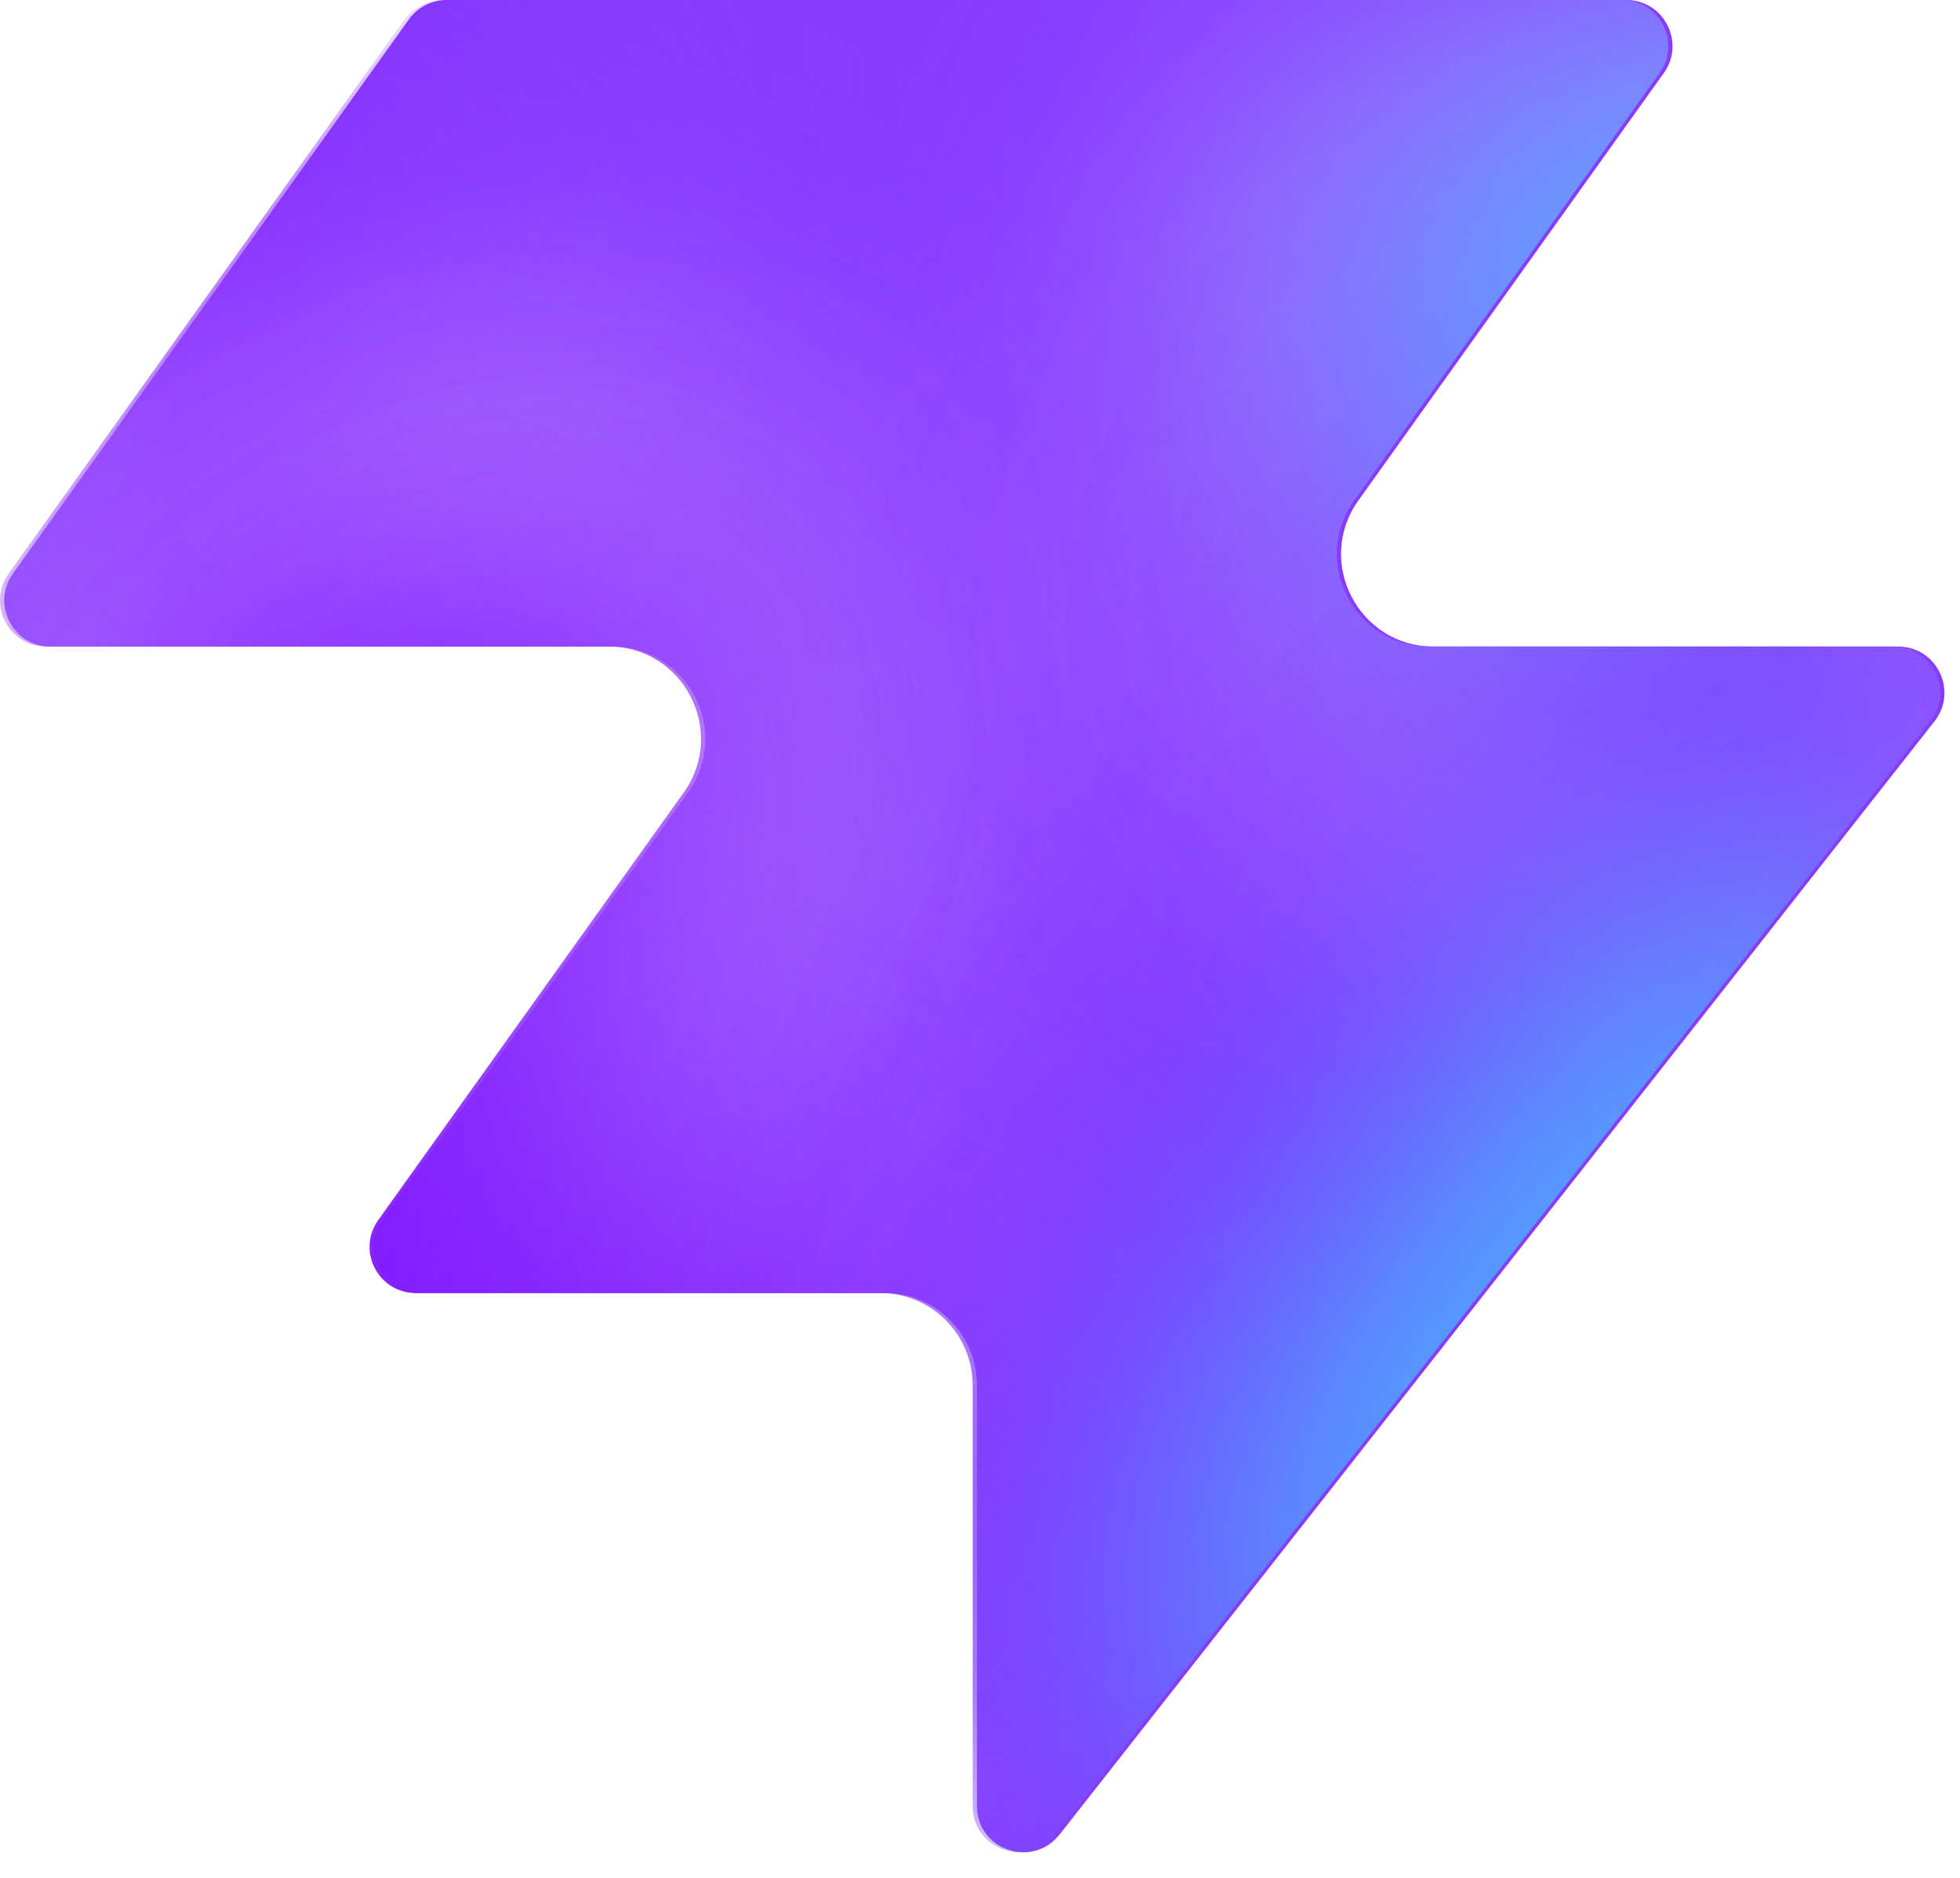
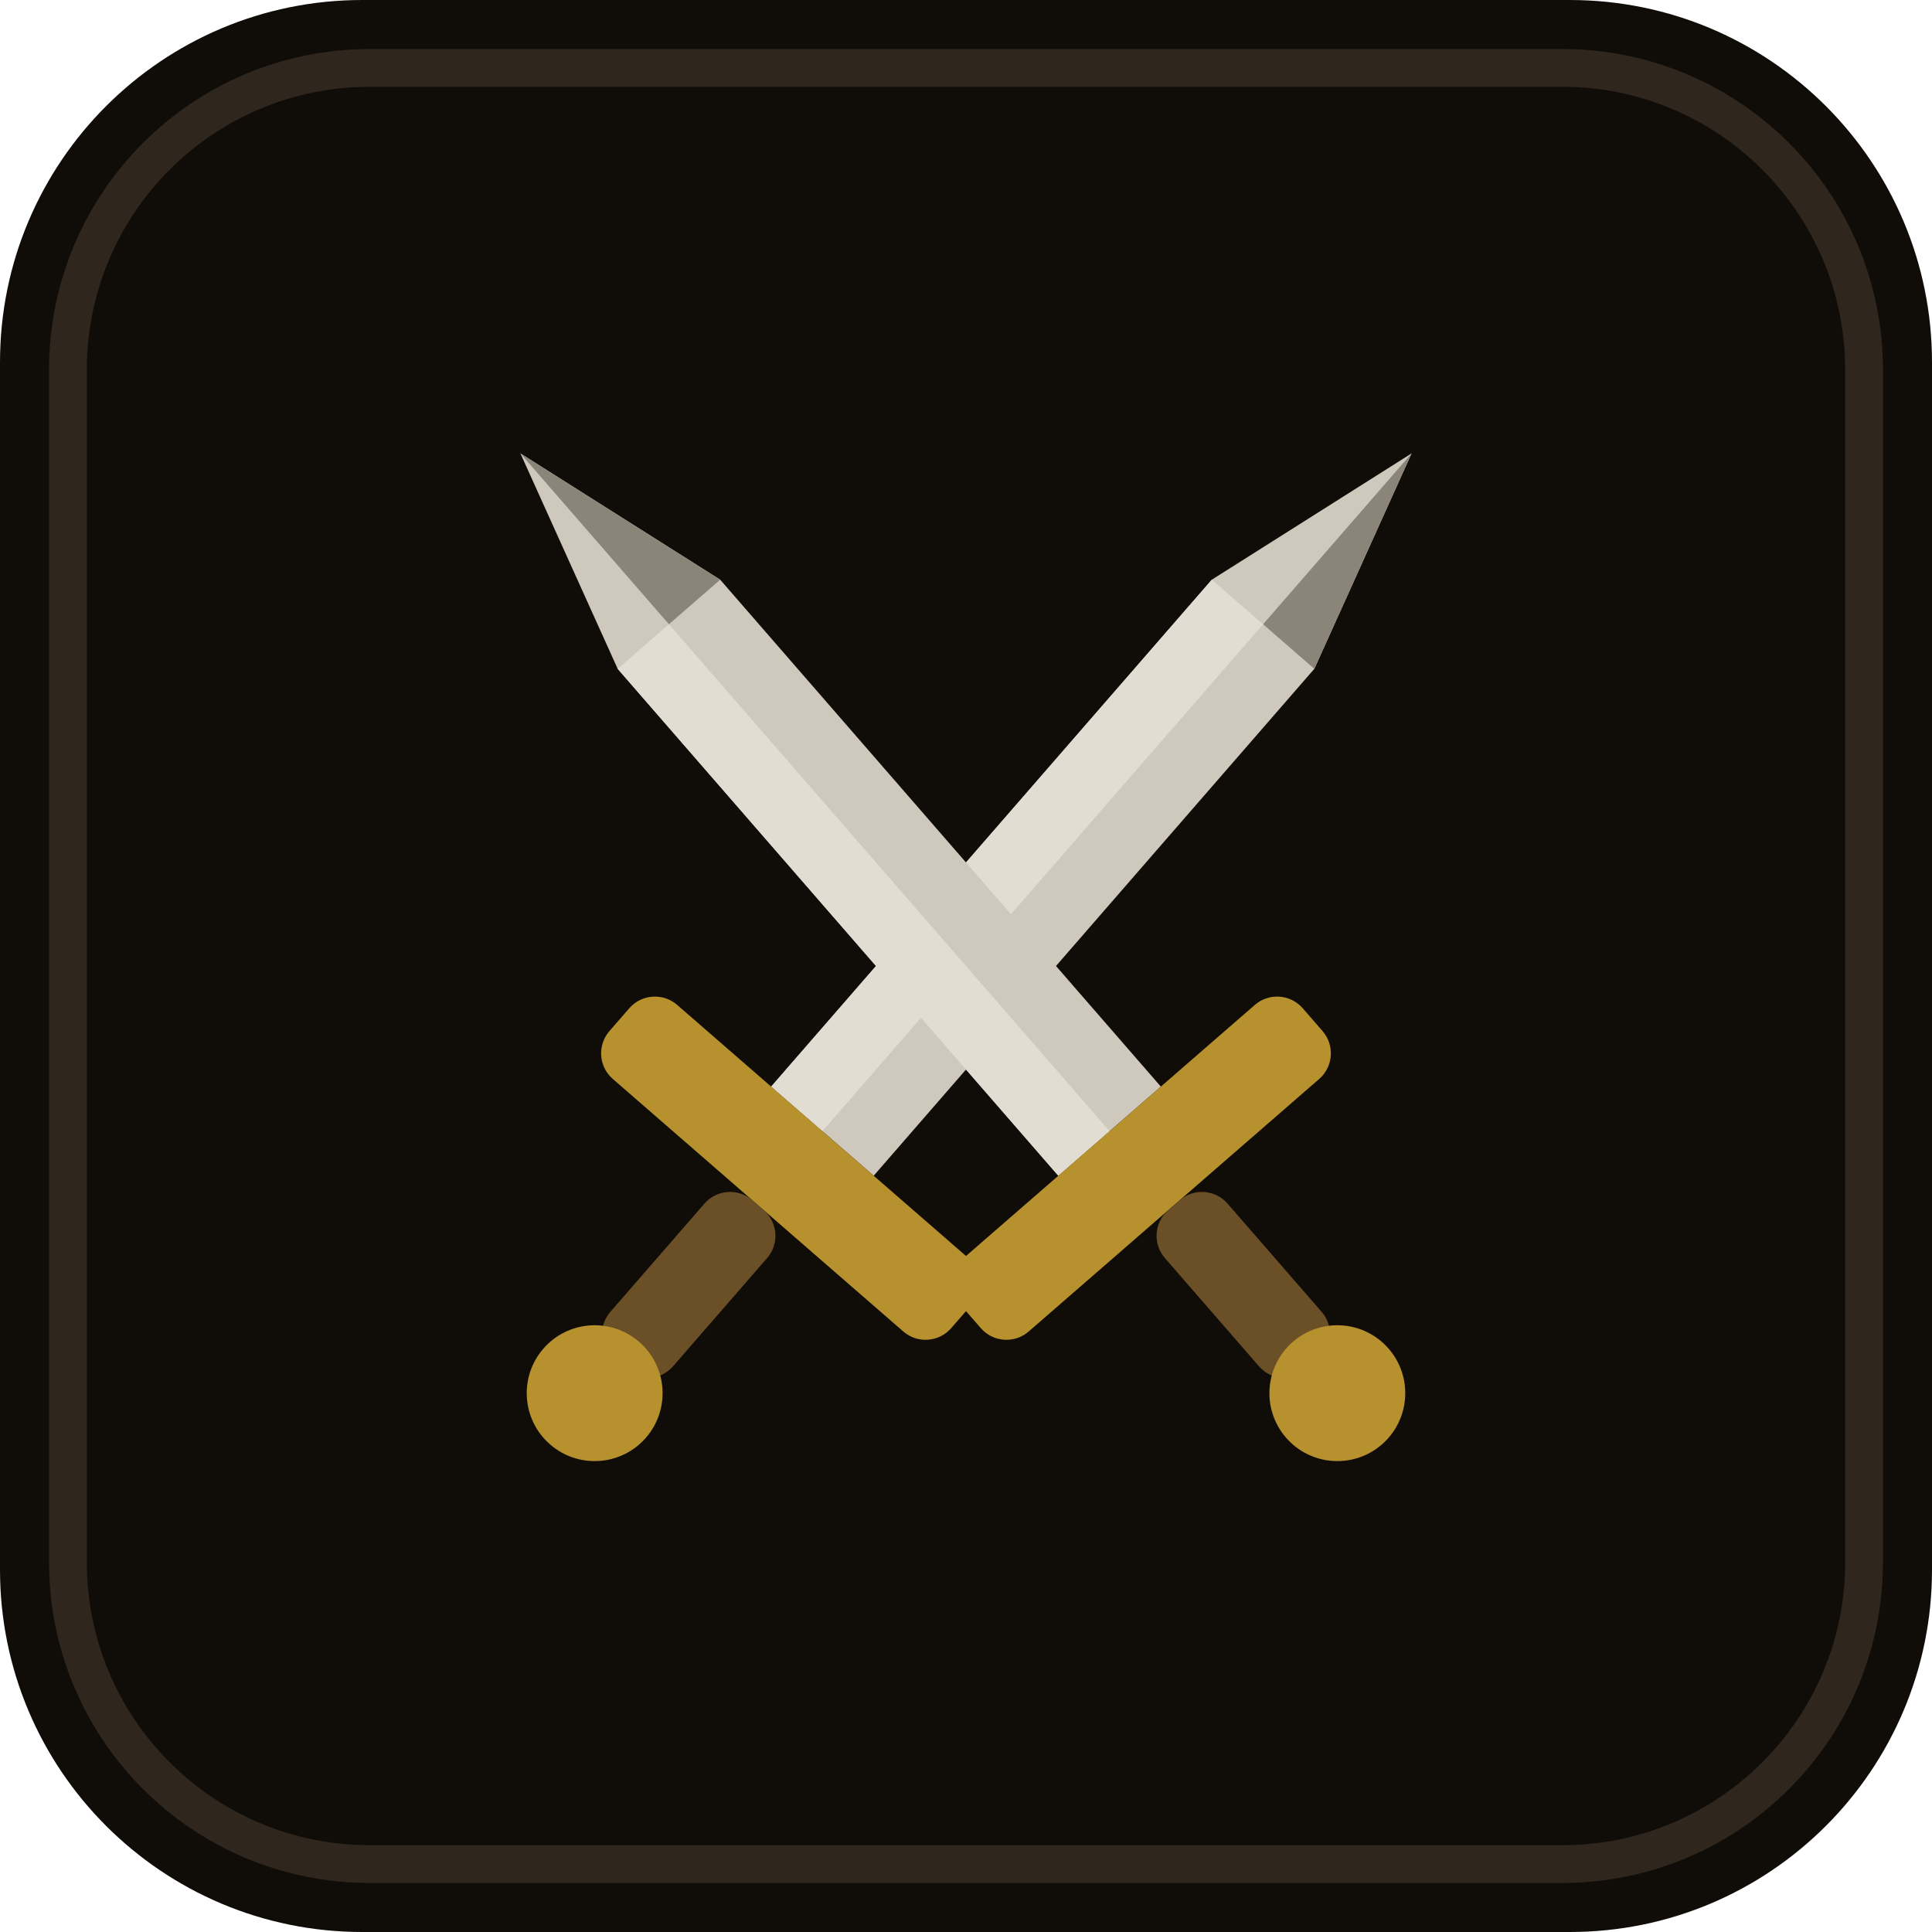
- <svg xmlns="http://www.w3.org/2000/svg" width="48" height="46" fill="none" viewBox="0 0 48 46">
-   <path fill="#863bff" d="M25.946 44.938c-.664.845-2.021.375-2.021-.698V33.937a2.26 2.26 0 0 0-2.262-2.262H10.287c-.92 0-1.456-1.04-.92-1.788l7.48-10.471c1.07-1.497 0-3.578-1.842-3.578H1.237c-.92 0-1.456-1.04-.92-1.788L10.013.474c.214-.297.556-.474.92-.474h28.894c.92 0 1.456 1.04.92 1.788l-7.48 10.471c-1.07 1.498 0 3.579 1.842 3.579h11.377c.943 0 1.473 1.088.89 1.83L25.947 44.94z" style="fill:#863bff;fill:color(display-p3 .525 .23 1);fill-opacity:1" />
-   <mask id="a" width="48" height="46" x="0" y="0" maskUnits="userSpaceOnUse" style="mask-type:alpha">
-     <path fill="#000" d="M25.842 44.938c-.664.844-2.021.375-2.021-.698V33.937a2.26 2.26 0 0 0-2.262-2.262H10.183c-.92 0-1.456-1.04-.92-1.788l7.48-10.471c1.07-1.498 0-3.579-1.842-3.579H1.133c-.92 0-1.456-1.04-.92-1.787L9.91.473c.214-.297.556-.474.92-.474h28.894c.92 0 1.456 1.04.92 1.788l-7.48 10.471c-1.07 1.498 0 3.578 1.842 3.578h11.377c.943 0 1.473 1.088.89 1.832L25.843 44.94z" style="fill:#000;fill-opacity:1" />
-   </mask>
-   <g mask="url(#a)">
-     <g filter="url(#b)">
-       <ellipse cx="5.508" cy="14.704" fill="#ede6ff" rx="5.508" ry="14.704" style="fill:#ede6ff;fill:color(display-p3 .927 .903 1);fill-opacity:1" transform="matrix(.00324 1 1 -.00324 -4.47 31.516)" />
+ <svg xmlns="http://www.w3.org/2000/svg" width="512" height="512" viewBox="0 0 512 512" role="img" aria-label="Progress Quest II">
+   <rect width="512" height="512" rx="96" fill="#100d09" />
+   <rect x="18" y="18" width="476" height="476" rx="80" fill="none" stroke="#2f271d" stroke-width="10" />
+   <defs>
+     <g id="sword">
+       <path d="M256 76 L274 136 L274 314 L238 314 L238 136 Z" fill="#cfc9bd" />
+       <path d="M256 76 L274 136 L256 136 Z" fill="#8b8478" />
+       <path d="M238 136 L256 136 L256 314 L238 314 Z" fill="#e2ddd3" />
+       <rect x="196" y="314" width="120" height="26" rx="9" fill="#b8912f" />
+       <rect x="245" y="340" width="22" height="56" rx="9" fill="#6b4f27" />
+       <circle cx="256" cy="406" r="18" fill="#b8912f" />
    </g>
-     <g filter="url(#c)">
-       <ellipse cx="10.399" cy="29.851" fill="#ede6ff" rx="10.399" ry="29.851" style="fill:#ede6ff;fill:color(display-p3 .927 .903 1);fill-opacity:1" transform="matrix(.00324 1 1 -.00324 -39.328 7.883)" />
-     </g>
-     <g filter="url(#d)">
-       <ellipse cx="5.508" cy="30.487" fill="#7e14ff" rx="5.508" ry="30.487" style="fill:#7e14ff;fill:color(display-p3 .492 .077 1);fill-opacity:1" transform="rotate(89.814 -25.913 -14.639)scale(1 -1)" />
-     </g>
-     <g filter="url(#e)">
-       <ellipse cx="5.508" cy="30.599" fill="#7e14ff" rx="5.508" ry="30.599" style="fill:#7e14ff;fill:color(display-p3 .492 .077 1);fill-opacity:1" transform="rotate(89.814 -32.644 -3.334)scale(1 -1)" />
-     </g>
-     <g filter="url(#f)">
-       <ellipse cx="5.508" cy="30.599" fill="#7e14ff" rx="5.508" ry="30.599" style="fill:#7e14ff;fill:color(display-p3 .492 .077 1);fill-opacity:1" transform="matrix(.00324 1 1 -.00324 -34.34 30.47)" />
-     </g>
-     <g filter="url(#g)">
-       <ellipse cx="14.072" cy="22.078" fill="#ede6ff" rx="14.072" ry="22.078" style="fill:#ede6ff;fill:color(display-p3 .927 .903 1);fill-opacity:1" transform="rotate(93.35 24.506 48.493)scale(-1 1)" />
-     </g>
-     <g filter="url(#h)">
-       <ellipse cx="3.47" cy="21.501" fill="#7e14ff" rx="3.47" ry="21.501" style="fill:#7e14ff;fill:color(display-p3 .492 .077 1);fill-opacity:1" transform="rotate(89.009 28.708 47.59)scale(-1 1)" />
-     </g>
-     <g filter="url(#i)">
-       <ellipse cx="3.47" cy="21.501" fill="#7e14ff" rx="3.47" ry="21.501" style="fill:#7e14ff;fill:color(display-p3 .492 .077 1);fill-opacity:1" transform="rotate(89.009 28.708 47.59)scale(-1 1)" />
-     </g>
-     <g filter="url(#j)">
-       <ellipse cx=".387" cy="8.972" fill="#7e14ff" rx="4.407" ry="29.108" style="fill:#7e14ff;fill:color(display-p3 .492 .077 1);fill-opacity:1" transform="rotate(39.51 .387 8.972)" />
-     </g>
-     <g filter="url(#k)">
-       <ellipse cx="47.523" cy="-6.092" fill="#7e14ff" rx="4.407" ry="29.108" style="fill:#7e14ff;fill:color(display-p3 .492 .077 1);fill-opacity:1" transform="rotate(37.892 47.523 -6.092)" />
-     </g>
-     <g filter="url(#l)">
-       <ellipse cx="41.412" cy="6.333" fill="#47bfff" rx="5.971" ry="9.665" style="fill:#47bfff;fill:color(display-p3 .28 .748 1);fill-opacity:1" transform="rotate(37.892 41.412 6.333)" />
-     </g>
-     <g filter="url(#m)">
-       <ellipse cx="-1.879" cy="38.332" fill="#7e14ff" rx="4.407" ry="29.108" style="fill:#7e14ff;fill:color(display-p3 .492 .077 1);fill-opacity:1" transform="rotate(37.892 -1.88 38.332)" />
-     </g>
-     <g filter="url(#n)">
-       <ellipse cx="-1.879" cy="38.332" fill="#7e14ff" rx="4.407" ry="29.108" style="fill:#7e14ff;fill:color(display-p3 .492 .077 1);fill-opacity:1" transform="rotate(37.892 -1.88 38.332)" />
-     </g>
-     <g filter="url(#o)">
-       <ellipse cx="35.651" cy="29.907" fill="#7e14ff" rx="4.407" ry="29.108" style="fill:#7e14ff;fill:color(display-p3 .492 .077 1);fill-opacity:1" transform="rotate(37.892 35.651 29.907)" />
-     </g>
-     <g filter="url(#p)">
-       <ellipse cx="38.418" cy="32.4" fill="#47bfff" rx="5.971" ry="15.297" style="fill:#47bfff;fill:color(display-p3 .28 .748 1);fill-opacity:1" transform="rotate(37.892 38.418 32.4)" />
-     </g>
+   </defs>
+   <g transform="rotate(41 256 256)">
+     <use href="#sword" />
  </g>
-   <defs>
-     <filter id="b" width="60.045" height="41.654" x="-19.77" y="16.149" color-interpolation-filters="sRGB" filterUnits="userSpaceOnUse">
-       <feFlood flood-opacity="0" result="BackgroundImageFix" />
-       <feBlend in="SourceGraphic" in2="BackgroundImageFix" result="shape" />
-       <feGaussianBlur result="effect1_foregroundBlur_2002_17158" stdDeviation="7.659" />
-     </filter>
-     <filter id="c" width="90.34" height="51.437" x="-54.613" y="-7.533" color-interpolation-filters="sRGB" filterUnits="userSpaceOnUse">
-       <feFlood flood-opacity="0" result="BackgroundImageFix" />
-       <feBlend in="SourceGraphic" in2="BackgroundImageFix" result="shape" />
-       <feGaussianBlur result="effect1_foregroundBlur_2002_17158" stdDeviation="7.659" />
-     </filter>
-     <filter id="d" width="79.355" height="29.4" x="-49.64" y="2.03" color-interpolation-filters="sRGB" filterUnits="userSpaceOnUse">
-       <feFlood flood-opacity="0" result="BackgroundImageFix" />
-       <feBlend in="SourceGraphic" in2="BackgroundImageFix" result="shape" />
-       <feGaussianBlur result="effect1_foregroundBlur_2002_17158" stdDeviation="4.596" />
-     </filter>
-     <filter id="e" width="79.579" height="29.4" x="-45.045" y="20.029" color-interpolation-filters="sRGB" filterUnits="userSpaceOnUse">
-       <feFlood flood-opacity="0" result="BackgroundImageFix" />
-       <feBlend in="SourceGraphic" in2="BackgroundImageFix" result="shape" />
-       <feGaussianBlur result="effect1_foregroundBlur_2002_17158" stdDeviation="4.596" />
-     </filter>
-     <filter id="f" width="79.579" height="29.4" x="-43.513" y="21.178" color-interpolation-filters="sRGB" filterUnits="userSpaceOnUse">
-       <feFlood flood-opacity="0" result="BackgroundImageFix" />
-       <feBlend in="SourceGraphic" in2="BackgroundImageFix" result="shape" />
-       <feGaussianBlur result="effect1_foregroundBlur_2002_17158" stdDeviation="4.596" />
-     </filter>
-     <filter id="g" width="74.749" height="58.852" x="15.756" y="-17.901" color-interpolation-filters="sRGB" filterUnits="userSpaceOnUse">
-       <feFlood flood-opacity="0" result="BackgroundImageFix" />
-       <feBlend in="SourceGraphic" in2="BackgroundImageFix" result="shape" />
-       <feGaussianBlur result="effect1_foregroundBlur_2002_17158" stdDeviation="7.659" />
-     </filter>
-     <filter id="h" width="61.377" height="25.362" x="23.548" y="2.284" color-interpolation-filters="sRGB" filterUnits="userSpaceOnUse">
-       <feFlood flood-opacity="0" result="BackgroundImageFix" />
-       <feBlend in="SourceGraphic" in2="BackgroundImageFix" result="shape" />
-       <feGaussianBlur result="effect1_foregroundBlur_2002_17158" stdDeviation="4.596" />
-     </filter>
-     <filter id="i" width="61.377" height="25.362" x="23.548" y="2.284" color-interpolation-filters="sRGB" filterUnits="userSpaceOnUse">
-       <feFlood flood-opacity="0" result="BackgroundImageFix" />
-       <feBlend in="SourceGraphic" in2="BackgroundImageFix" result="shape" />
-       <feGaussianBlur result="effect1_foregroundBlur_2002_17158" stdDeviation="4.596" />
-     </filter>
-     <filter id="j" width="56.045" height="63.649" x="-27.636" y="-22.853" color-interpolation-filters="sRGB" filterUnits="userSpaceOnUse">
-       <feFlood flood-opacity="0" result="BackgroundImageFix" />
-       <feBlend in="SourceGraphic" in2="BackgroundImageFix" result="shape" />
-       <feGaussianBlur result="effect1_foregroundBlur_2002_17158" stdDeviation="4.596" />
-     </filter>
-     <filter id="k" width="54.814" height="64.646" x="20.116" y="-38.415" color-interpolation-filters="sRGB" filterUnits="userSpaceOnUse">
-       <feFlood flood-opacity="0" result="BackgroundImageFix" />
-       <feBlend in="SourceGraphic" in2="BackgroundImageFix" result="shape" />
-       <feGaussianBlur result="effect1_foregroundBlur_2002_17158" stdDeviation="4.596" />
-     </filter>
-     <filter id="l" width="33.541" height="35.313" x="24.641" y="-11.323" color-interpolation-filters="sRGB" filterUnits="userSpaceOnUse">
-       <feFlood flood-opacity="0" result="BackgroundImageFix" />
-       <feBlend in="SourceGraphic" in2="BackgroundImageFix" result="shape" />
-       <feGaussianBlur result="effect1_foregroundBlur_2002_17158" stdDeviation="4.596" />
-     </filter>
-     <filter id="m" width="54.814" height="64.646" x="-29.286" y="6.009" color-interpolation-filters="sRGB" filterUnits="userSpaceOnUse">
-       <feFlood flood-opacity="0" result="BackgroundImageFix" />
-       <feBlend in="SourceGraphic" in2="BackgroundImageFix" result="shape" />
-       <feGaussianBlur result="effect1_foregroundBlur_2002_17158" stdDeviation="4.596" />
-     </filter>
-     <filter id="n" width="54.814" height="64.646" x="-29.286" y="6.009" color-interpolation-filters="sRGB" filterUnits="userSpaceOnUse">
-       <feFlood flood-opacity="0" result="BackgroundImageFix" />
-       <feBlend in="SourceGraphic" in2="BackgroundImageFix" result="shape" />
-       <feGaussianBlur result="effect1_foregroundBlur_2002_17158" stdDeviation="4.596" />
-     </filter>
-     <filter id="o" width="54.814" height="64.646" x="8.244" y="-2.416" color-interpolation-filters="sRGB" filterUnits="userSpaceOnUse">
-       <feFlood flood-opacity="0" result="BackgroundImageFix" />
-       <feBlend in="SourceGraphic" in2="BackgroundImageFix" result="shape" />
-       <feGaussianBlur result="effect1_foregroundBlur_2002_17158" stdDeviation="4.596" />
-     </filter>
-     <filter id="p" width="39.409" height="43.623" x="18.713" y="10.588" color-interpolation-filters="sRGB" filterUnits="userSpaceOnUse">
-       <feFlood flood-opacity="0" result="BackgroundImageFix" />
-       <feBlend in="SourceGraphic" in2="BackgroundImageFix" result="shape" />
-       <feGaussianBlur result="effect1_foregroundBlur_2002_17158" stdDeviation="4.596" />
-     </filter>
-   </defs>
+   <g transform="rotate(-41 256 256)">
+     <use href="#sword" />
+   </g>
</svg>
